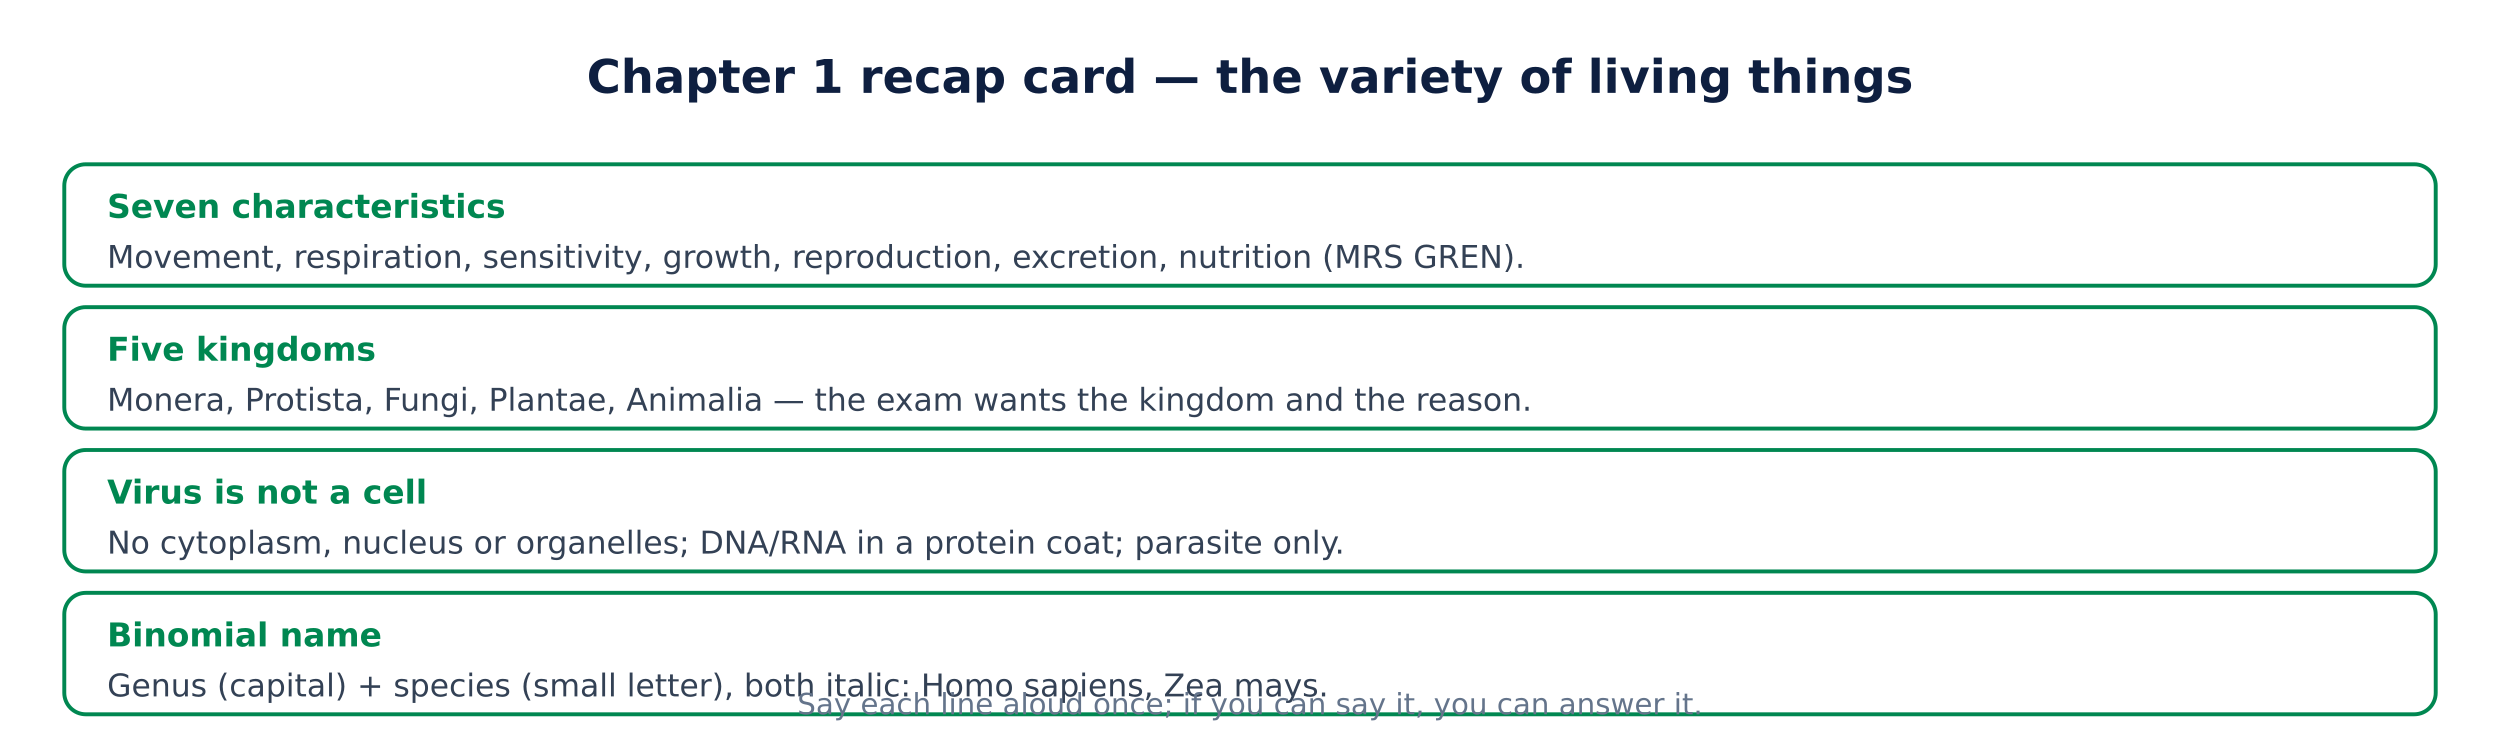
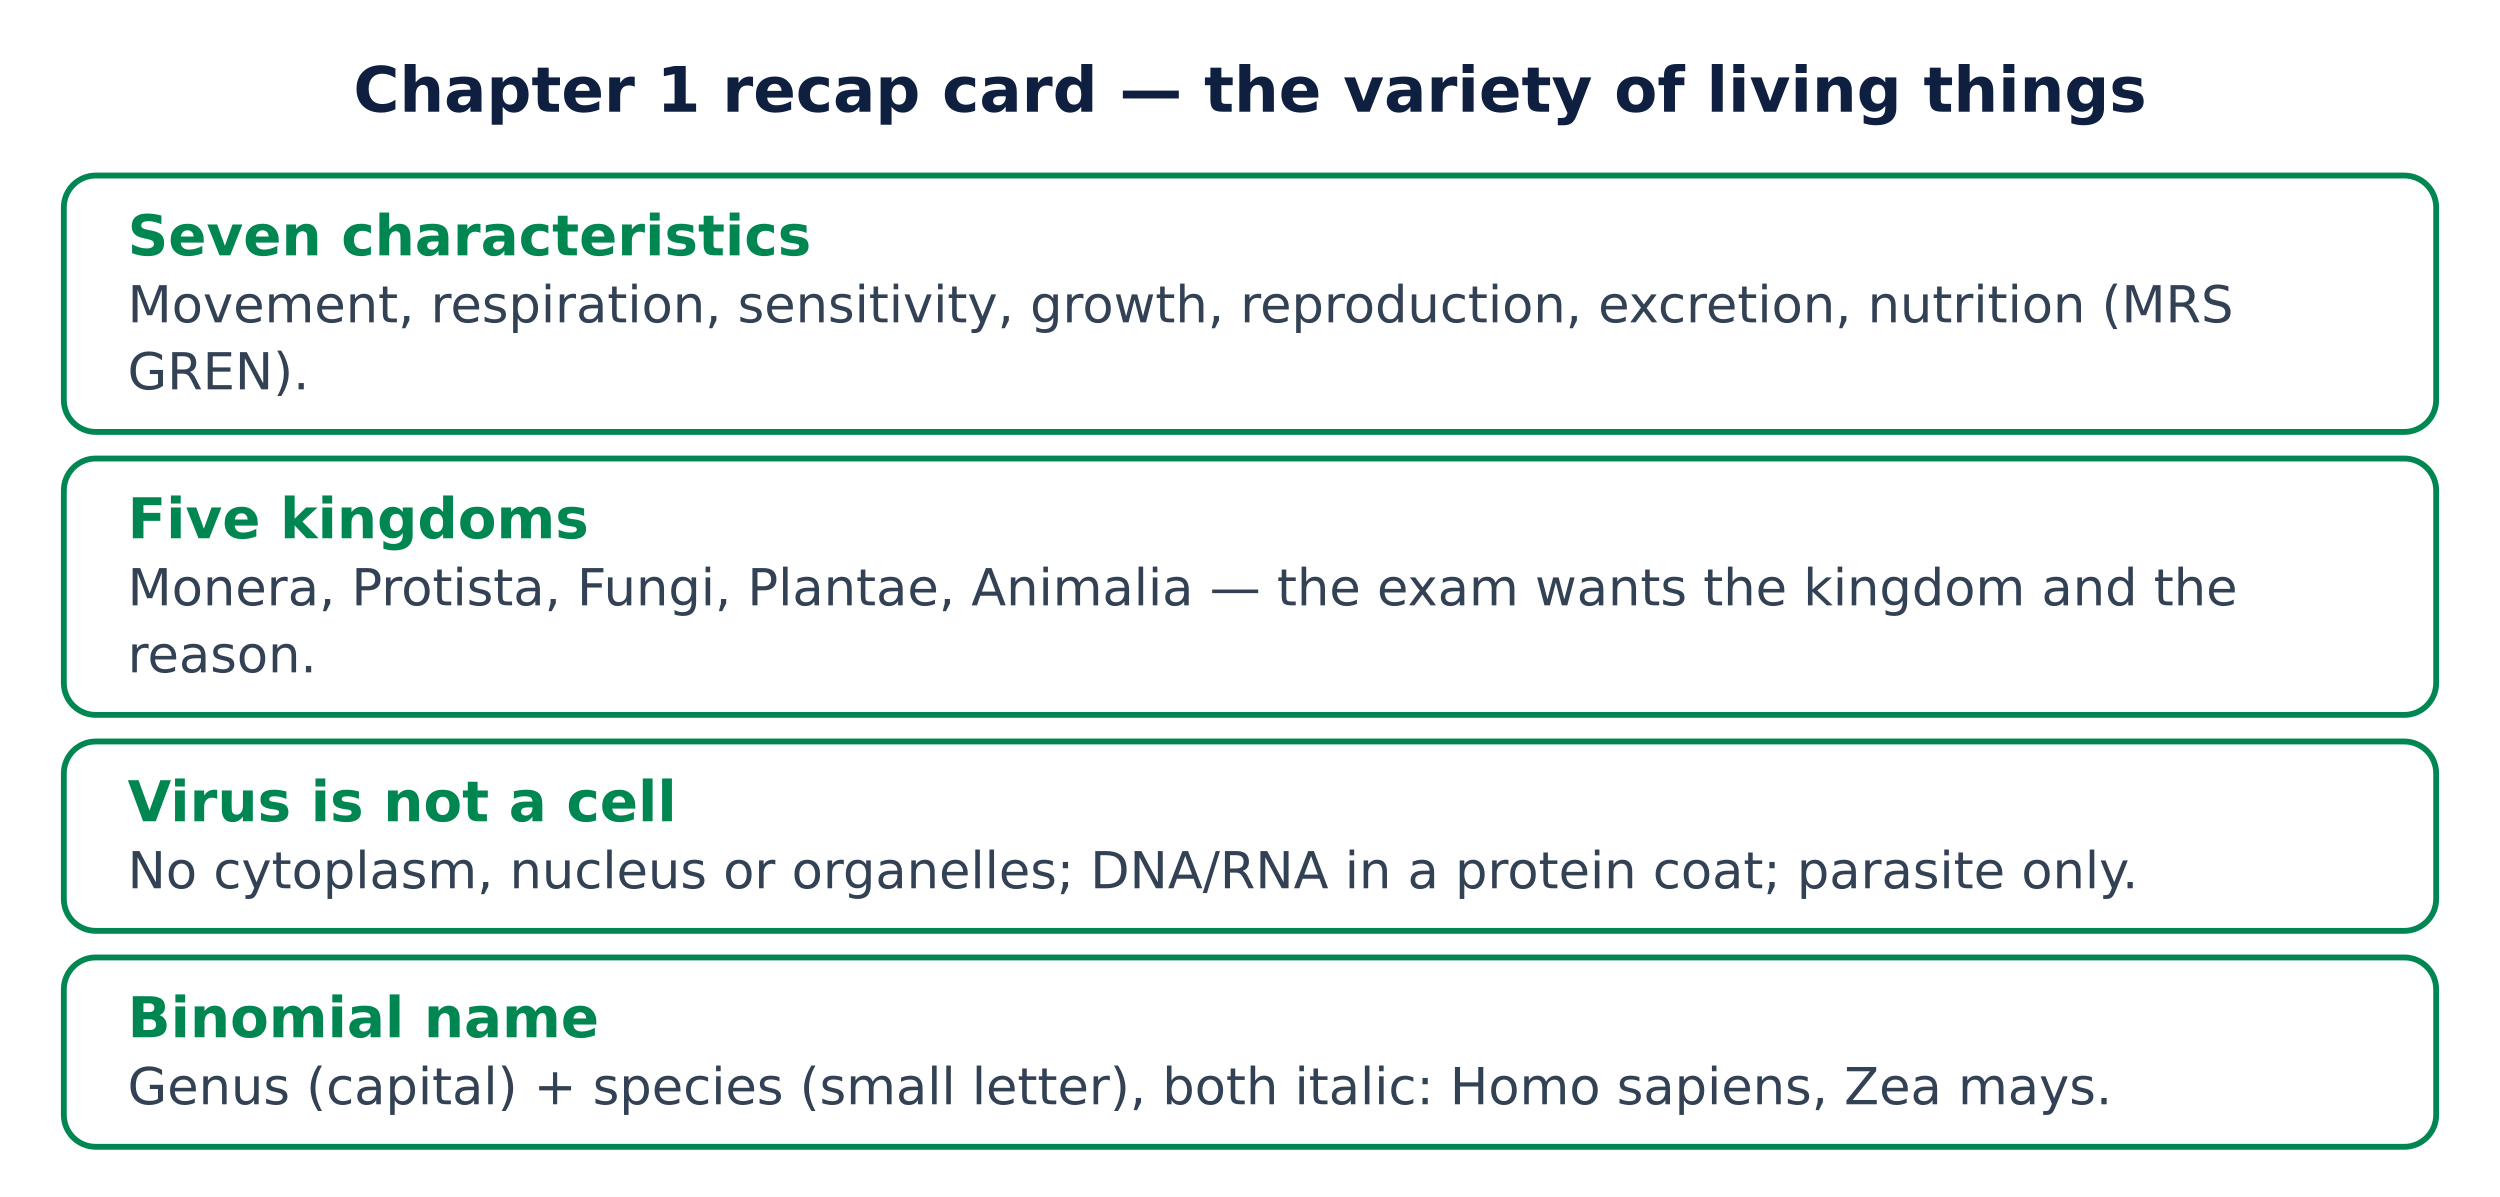
- <svg xmlns="http://www.w3.org/2000/svg" viewBox="0 0 700 210" width="700" height="210">
+ <svg xmlns="http://www.w3.org/2000/svg" viewBox="0 0 470 225" width="470" height="225">
  <defs>
    <marker id="ag" viewBox="0 0 10 10" refX="9" refY="5" markerWidth="7" markerHeight="7" orient="auto-start-reverse">
      <path d="M 0 1 L 10 5 L 0 9 z" fill="#008751" />
    </marker>
    <marker id="an" viewBox="0 0 10 10" refX="9" refY="5" markerWidth="7" markerHeight="7" orient="auto-start-reverse">
      <path d="M 0 1 L 10 5 L 0 9 z" fill="#0E1F40" />
    </marker>
    <marker id="aa" viewBox="0 0 10 10" refX="9" refY="5" markerWidth="7" markerHeight="7" orient="auto-start-reverse">
      <path d="M 0 1 L 10 5 L 0 9 z" fill="#D97706" />
    </marker>
    <marker id="ar" viewBox="0 0 10 10" refX="9" refY="5" markerWidth="7" markerHeight="7" orient="auto-start-reverse">
      <path d="M 0 1 L 10 5 L 0 9 z" fill="#DC2626" />
    </marker>
  </defs>
-   <rect x="0" y="0" width="700" height="210" fill="#FFFFFF" />
-   <text x="350" y="26" font-family="DejaVu Sans" font-size="13" fill="#0E1F40" text-anchor="middle" font-weight="bold">Chapter 1 recap card — the variety of living things</text>
-   <rect x="18" y="46" width="664" height="34" rx="6" fill="#FFFFFF" stroke="#008751" stroke-width="1.1" />
-   <text x="30" y="61" font-family="DejaVu Sans" font-size="9.2" fill="#008751" text-anchor="start" font-weight="bold">Seven characteristics</text>
-   <text x="30" y="75" font-family="DejaVu Sans" font-size="8.8" fill="#334155" text-anchor="start" font-weight="normal">Movement, respiration, sensitivity, growth, reproduction, excretion, nutrition (MRS GREN).</text>
-   <rect x="18" y="86" width="664" height="34" rx="6" fill="#FFFFFF" stroke="#008751" stroke-width="1.1" />
-   <text x="30" y="101" font-family="DejaVu Sans" font-size="9.2" fill="#008751" text-anchor="start" font-weight="bold">Five kingdoms</text>
-   <text x="30" y="115" font-family="DejaVu Sans" font-size="8.8" fill="#334155" text-anchor="start" font-weight="normal">Monera, Protista, Fungi, Plantae, Animalia — the exam wants the kingdom and the reason.</text>
-   <rect x="18" y="126" width="664" height="34" rx="6" fill="#FFFFFF" stroke="#008751" stroke-width="1.1" />
-   <text x="30" y="141" font-family="DejaVu Sans" font-size="9.2" fill="#008751" text-anchor="start" font-weight="bold">Virus is not a cell</text>
-   <text x="30" y="155" font-family="DejaVu Sans" font-size="8.8" fill="#334155" text-anchor="start" font-weight="normal">No cytoplasm, nucleus or organelles; DNA/RNA in a protein coat; parasite only.</text>
-   <rect x="18" y="166" width="664" height="34" rx="6" fill="#FFFFFF" stroke="#008751" stroke-width="1.1" />
-   <text x="30" y="181" font-family="DejaVu Sans" font-size="9.2" fill="#008751" text-anchor="start" font-weight="bold">Binomial name</text>
-   <text x="30" y="195" font-family="DejaVu Sans" font-size="8.8" fill="#334155" text-anchor="start" font-weight="normal">Genus (capital) + species (small letter), both italic: Homo sapiens, Zea mays.</text>
-   <text x="350" y="200" font-family="DejaVu Sans" font-size="8.2" fill="#64748B" text-anchor="middle" font-weight="normal">Say each line aloud once; if you can say it, you can answer it.</text>
+   <rect x="0" y="0" width="470" height="225" fill="#FFFFFF" />
+   <text x="235.0" y="21" font-family="DejaVu Sans" font-size="11.8" fill="#0E1F40" text-anchor="middle" font-weight="bold">Chapter 1 recap card — the variety of living things</text>
+   <rect x="12" y="33" width="446" height="48.2" rx="6" fill="#FFFFFF" stroke="#008751" stroke-width="1.1" />
+   <text x="24" y="48" font-family="DejaVu Sans" font-size="10.6" fill="#008751" text-anchor="start" font-weight="bold">Seven characteristics</text>
+   <text x="24" y="60.6" font-family="DejaVu Sans" font-size="9.6" fill="#334155" text-anchor="start" font-weight="normal">Movement, respiration, sensitivity, growth, reproduction, excretion, nutrition (MRS</text>
+   <text x="24" y="73.2" font-family="DejaVu Sans" font-size="9.6" fill="#334155" text-anchor="start" font-weight="normal">GREN).</text>
+   <rect x="12" y="86.2" width="446" height="48.2" rx="6" fill="#FFFFFF" stroke="#008751" stroke-width="1.1" />
+   <text x="24" y="101.2" font-family="DejaVu Sans" font-size="10.6" fill="#008751" text-anchor="start" font-weight="bold">Five kingdoms</text>
+   <text x="24" y="113.8" font-family="DejaVu Sans" font-size="9.6" fill="#334155" text-anchor="start" font-weight="normal">Monera, Protista, Fungi, Plantae, Animalia — the exam wants the kingdom and the</text>
+   <text x="24" y="126.4" font-family="DejaVu Sans" font-size="9.6" fill="#334155" text-anchor="start" font-weight="normal">reason.</text>
+   <rect x="12" y="139.4" width="446" height="35.6" rx="6" fill="#FFFFFF" stroke="#008751" stroke-width="1.1" />
+   <text x="24" y="154.4" font-family="DejaVu Sans" font-size="10.6" fill="#008751" text-anchor="start" font-weight="bold">Virus is not a cell</text>
+   <text x="24" y="167.0" font-family="DejaVu Sans" font-size="9.6" fill="#334155" text-anchor="start" font-weight="normal">No cytoplasm, nucleus or organelles; DNA/RNA in a protein coat; parasite only.</text>
+   <rect x="12" y="180.0" width="446" height="35.6" rx="6" fill="#FFFFFF" stroke="#008751" stroke-width="1.1" />
+   <text x="24" y="195.0" font-family="DejaVu Sans" font-size="10.6" fill="#008751" text-anchor="start" font-weight="bold">Binomial name</text>
+   <text x="24" y="207.6" font-family="DejaVu Sans" font-size="9.6" fill="#334155" text-anchor="start" font-weight="normal">Genus (capital) + species (small letter), both italic: Homo sapiens, Zea mays.</text>
</svg>
